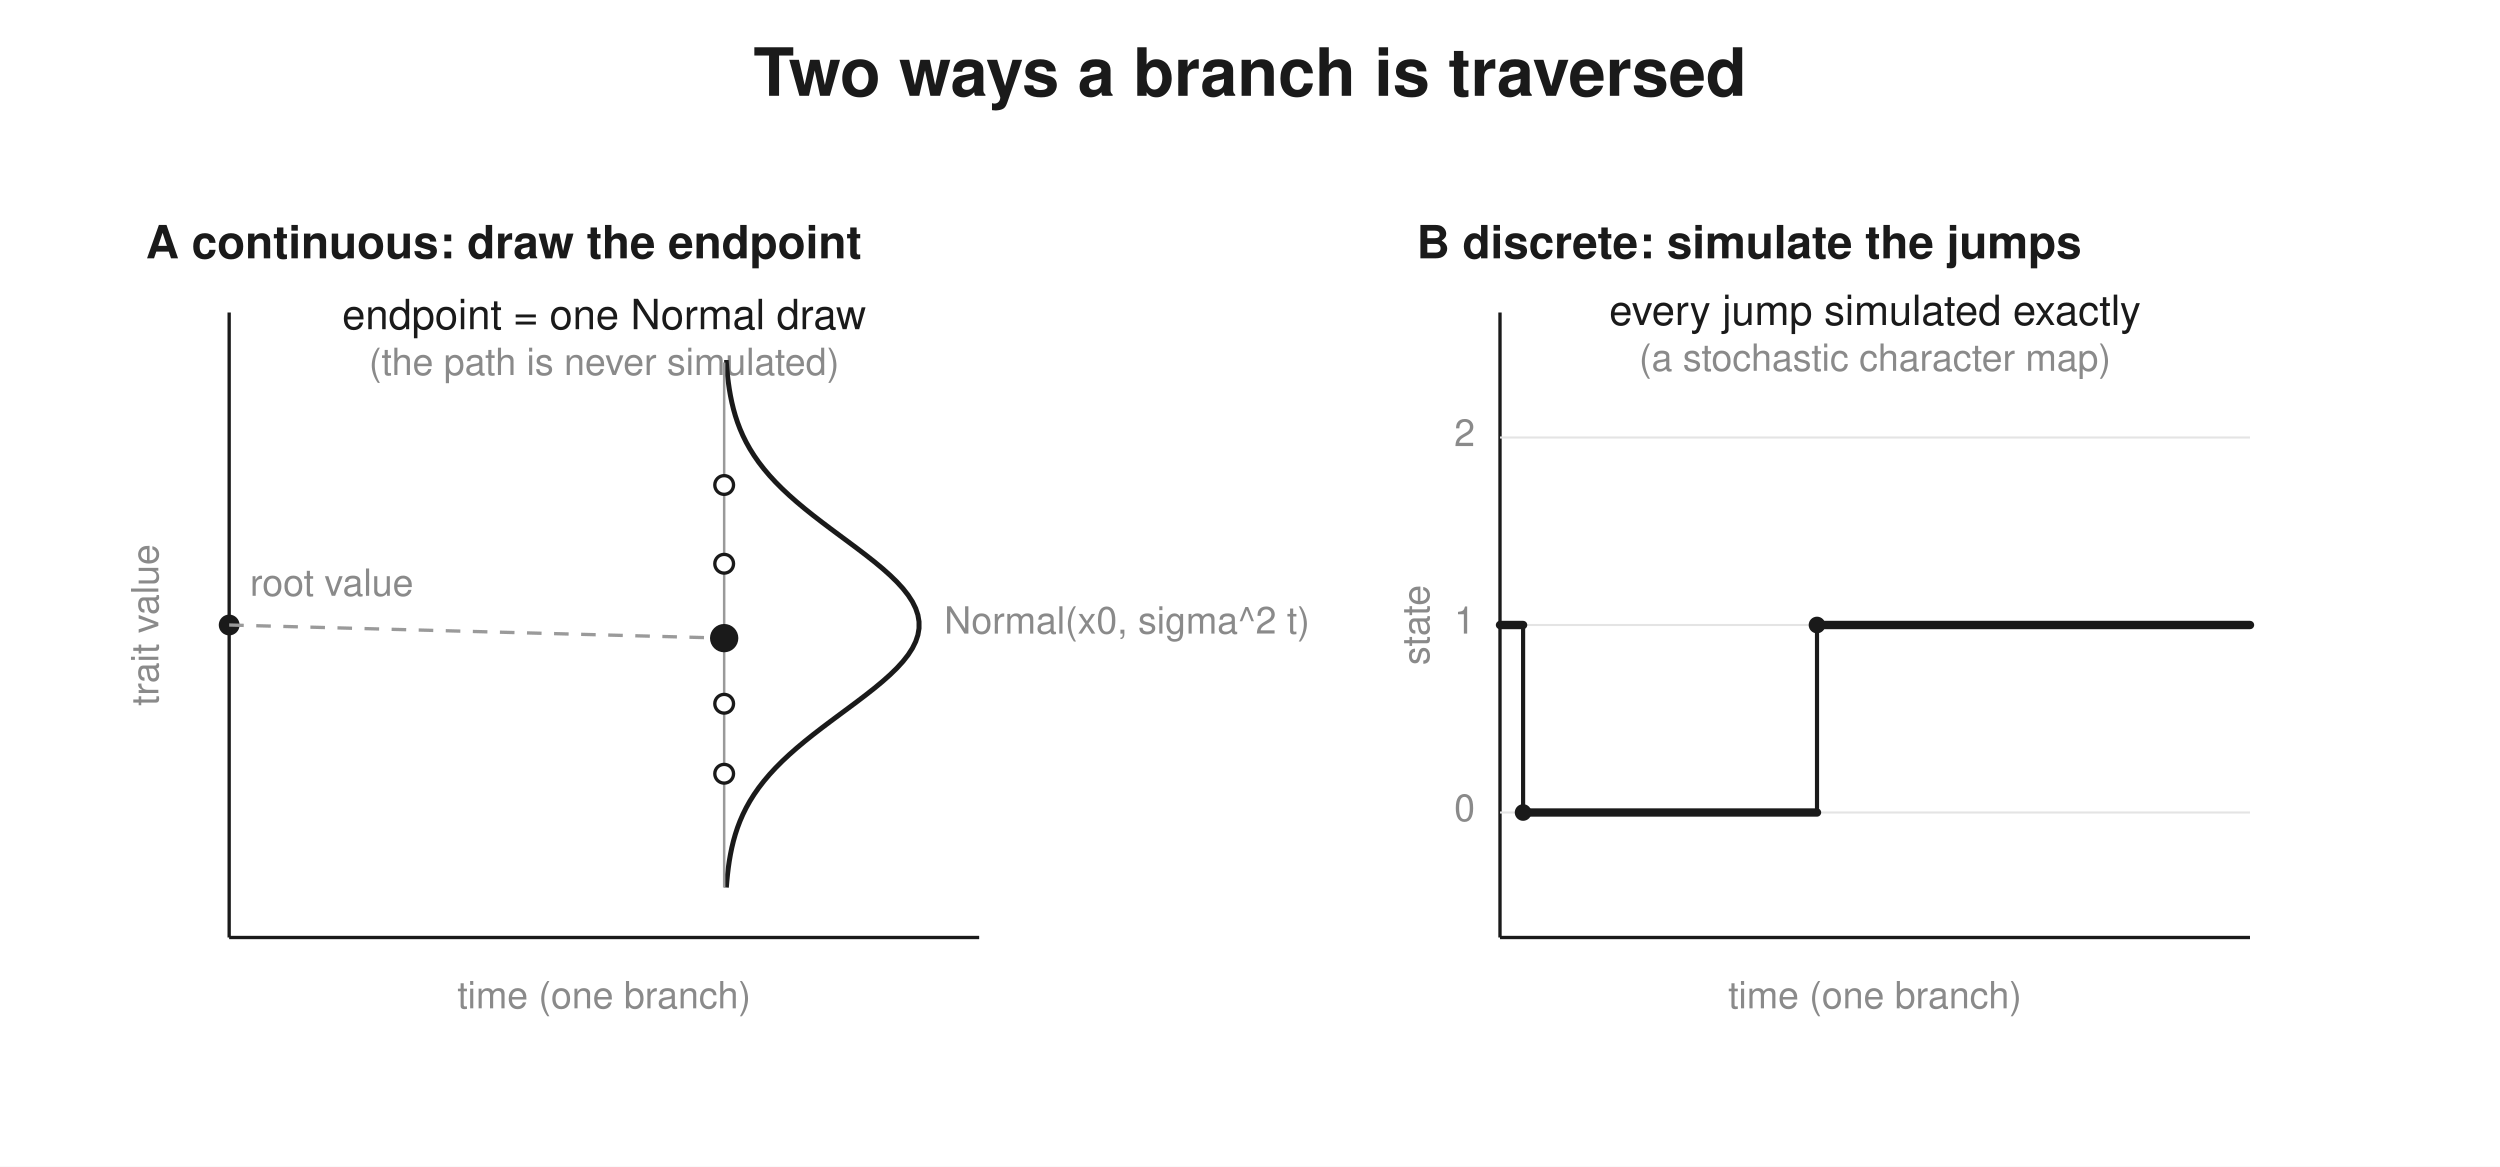
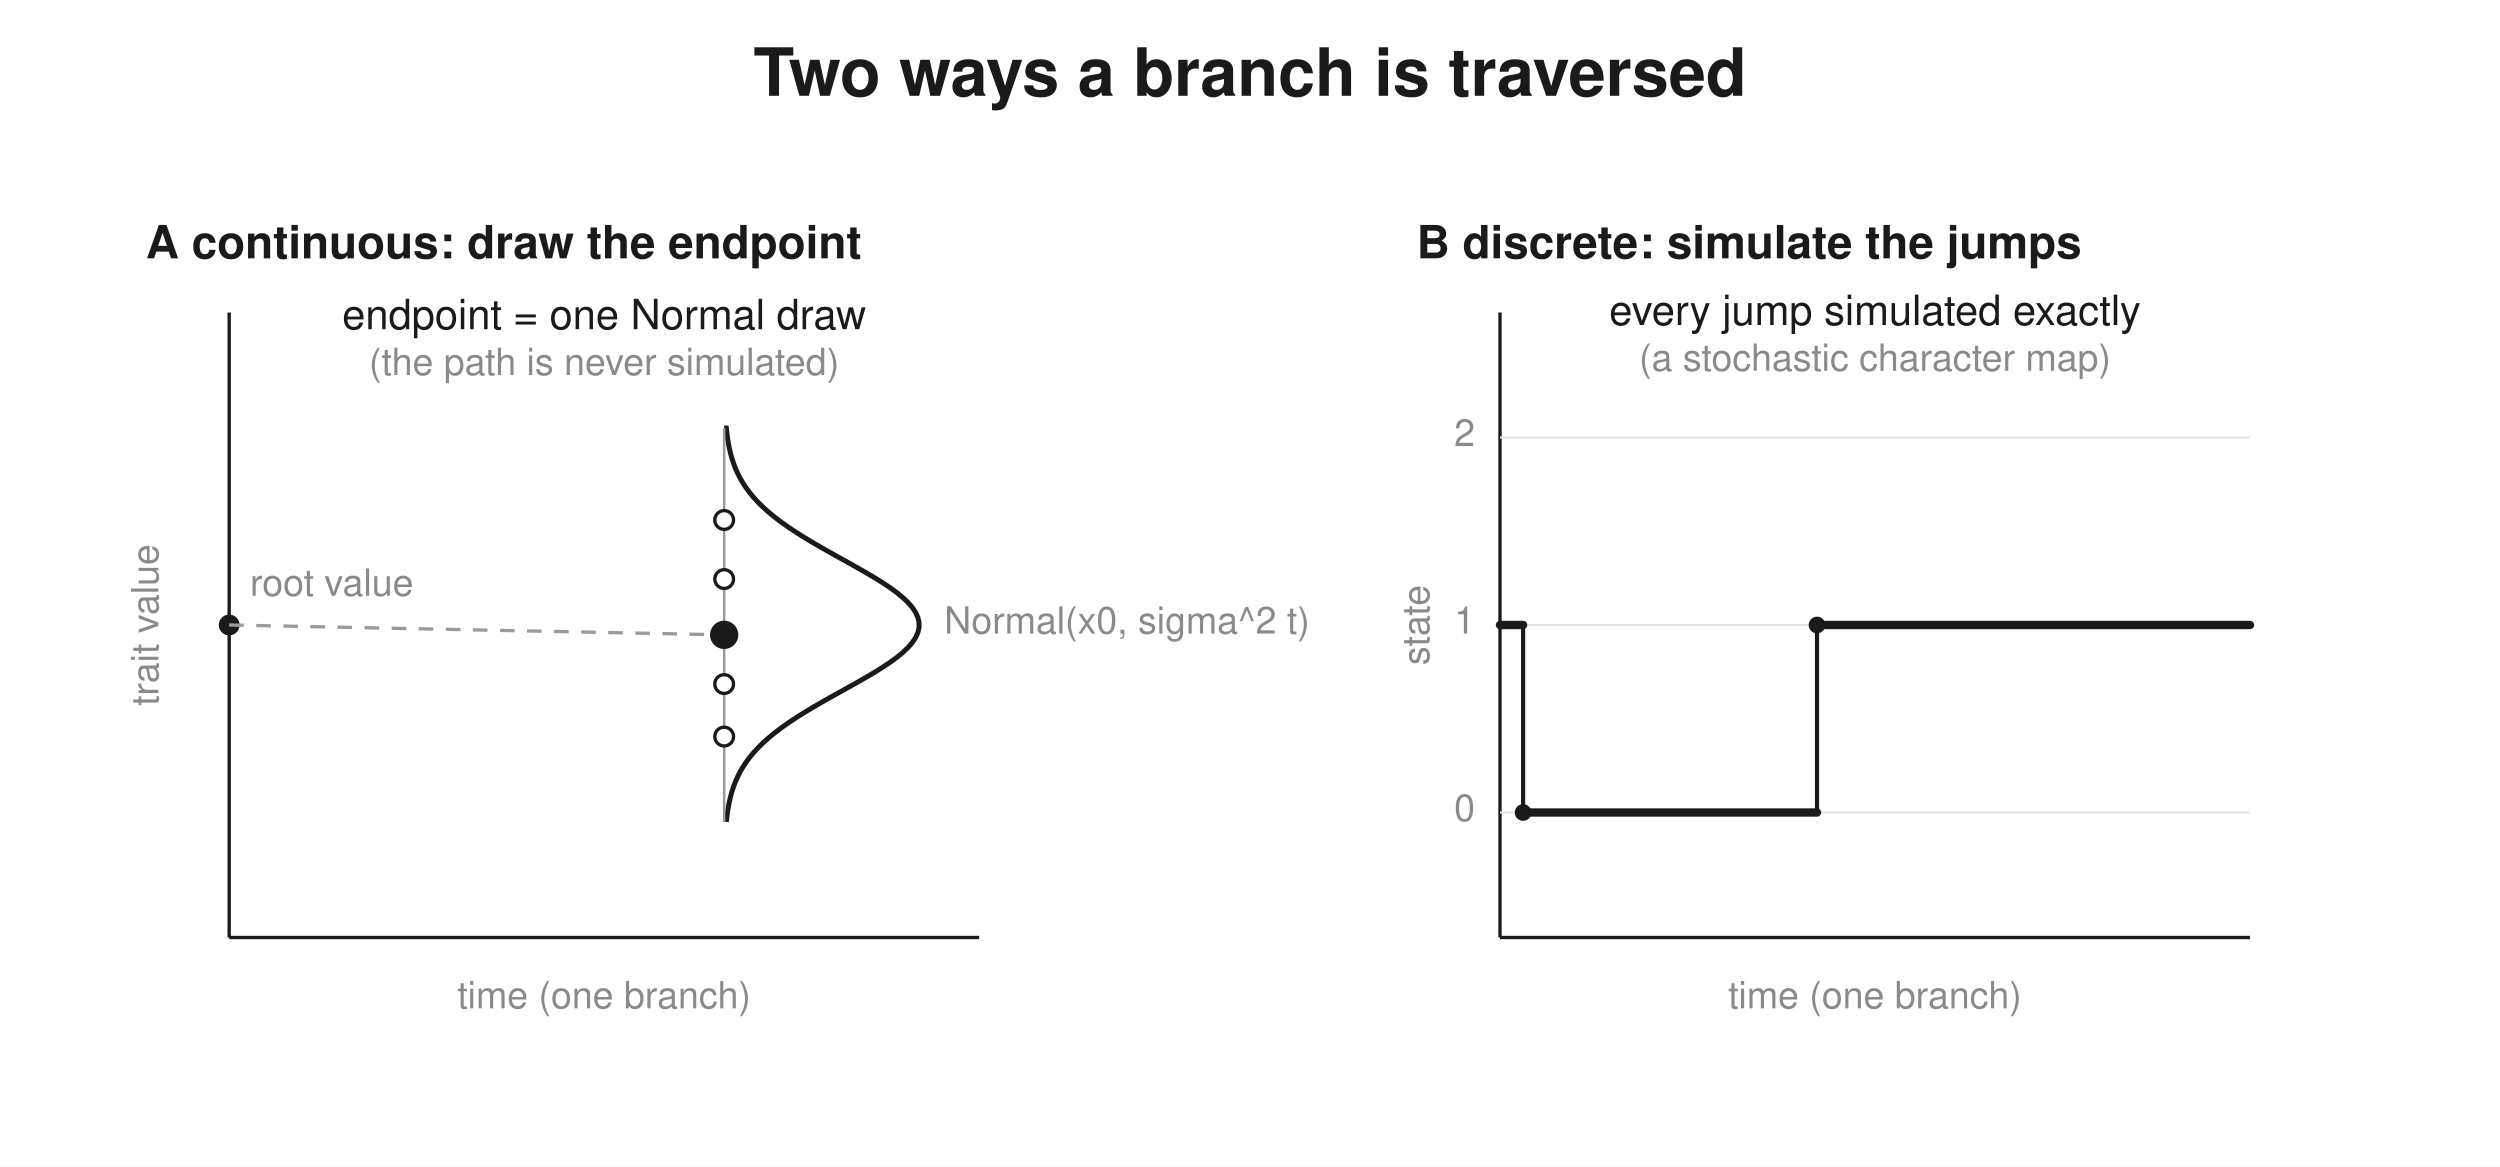
<svg xmlns="http://www.w3.org/2000/svg" width="1200" height="560" viewBox="0 0 1200 560">
  <defs>
</defs>
  <rect x="0" y="0" width="1200" height="560" fill="white" />
  <text x="600.0" y="46" font-size="32" font-family="Helvetica" text-anchor="middle" font-weight="bold" fill="#1a1a1a">Two ways a branch is traversed</text>
  <text x="70" y="124" font-size="22" font-family="Helvetica" text-anchor="start" fill="#1a1a1a" font-weight="bold">A   continuous: draw the endpoint</text>
  <path d="M110,450 L110,150" stroke="#1a1a1a" stroke-width="1.6" />
  <path d="M110,450 L470,450" stroke="#1a1a1a" stroke-width="1.6" />
  <text x="290.0" y="484" font-size="18" font-family="Helvetica" text-anchor="middle" fill="#8a8a8a">time (one branch)</text>
  <text x="76" y="300.0" font-size="18" font-family="Helvetica" text-anchor="middle" fill="#8a8a8a" transform="rotate(-90, 76, 300.0)">trait value</text>
  <circle cx="110" cy="300.0" r="5" fill="#1a1a1a" />
  <text x="120" y="286.0" font-size="18" font-family="Helvetica" text-anchor="start" fill="#8a8a8a">root value</text>
  <text x="290.0" y="158" font-size="20" font-family="Helvetica" text-anchor="middle" fill="#1a1a1a">endpoint = one Normal draw</text>
  <text x="290.0" y="180" font-size="18" font-family="Helvetica" text-anchor="middle" fill="#8a8a8a">(the path is never simulated)</text>
-   <path d="M347.6,174 L348.64,174 L348.902,177.19 L349.221,180.38 L349.607,183.57 L350.07,186.759 L350.623,189.949 L351.278,193.139 L352.049,196.329 L352.951,199.519 L353.998,202.709 L355.207,205.899 L356.592,209.089 L358.169,212.278 L359.95,215.468 L361.948,218.658 L364.174,221.848 L366.635,225.038 L369.335,228.228 L372.276,231.418 L375.454,234.608 L378.86,237.797 L382.481,240.987 L386.297,244.177 L390.284,247.367 L394.411,250.557 L398.641,253.747 L402.934,256.937 L407.243,260.127 L411.518,263.316 L415.705,266.506 L419.749,269.696 L423.594,272.886 L427.183,276.076 L430.462,279.266 L433.38,282.456 L435.89,285.646 L437.951,288.835 L439.528,292.025 L440.595,295.215 L441.133,298.405 L441.133,301.595 L440.595,304.785 L439.528,307.975 L437.951,311.165 L435.89,314.354 L433.38,317.544 L430.462,320.734 L427.183,323.924 L423.594,327.114 L419.749,330.304 L415.705,333.494 L411.518,336.684 L407.243,339.873 L402.934,343.063 L398.641,346.253 L394.411,349.443 L390.284,352.633 L386.297,355.823 L382.481,359.013 L378.86,362.203 L375.454,365.392 L372.276,368.582 L369.335,371.772 L366.635,374.962 L364.174,378.152 L361.948,381.342 L359.95,384.532 L358.169,387.722 L356.592,390.911 L355.207,394.101 L353.998,397.291 L352.951,400.481 L352.049,403.671 L351.278,406.861 L350.623,410.051 L350.07,413.241 L349.607,416.43 L349.221,419.62 L348.902,422.81 L348.64,426.0" fill="none" stroke="#1a1a1a" stroke-width="2.4" />
-   <path d="M347.6,174 L347.6,426.0" stroke="#9a9a9a" stroke-width="1.2" />
-   <path d="M110,300.0 L347.6,306.3" stroke="#9a9a9a" stroke-width="1.6" stroke-dasharray="7,6" />
-   <circle cx="347.6" cy="232.8" r="4.5" fill="white" stroke="#1a1a1a" stroke-width="1.6" />
-   <circle cx="347.6" cy="270.6" r="4.5" fill="white" stroke="#1a1a1a" stroke-width="1.6" />
-   <circle cx="347.6" cy="306.3" r="4.5" fill="white" stroke="#1a1a1a" stroke-width="1.6" />
-   <circle cx="347.6" cy="337.8" r="4.5" fill="white" stroke="#1a1a1a" stroke-width="1.6" />
-   <circle cx="347.6" cy="371.4" r="4.5" fill="white" stroke="#1a1a1a" stroke-width="1.6" />
-   <circle cx="347.6" cy="306.3" r="6.0" fill="#1a1a1a" stroke="#1a1a1a" stroke-width="1.6" />
+   <path d="M347.6,205.5 L348.64,205.5 L348.902,207.892 L349.221,210.285 L349.607,212.677 L350.07,215.07 L350.623,217.462 L351.278,219.854 L352.049,222.247 L352.951,224.639 L353.998,227.032 L355.207,229.424 L356.592,231.816 L358.169,234.209 L359.95,236.601 L361.948,238.994 L364.174,241.386 L366.635,243.778 L369.335,246.171 L372.276,248.563 L375.454,250.956 L378.86,253.348 L382.481,255.741 L386.297,258.133 L390.284,260.525 L394.411,262.918 L398.641,265.31 L402.934,267.703 L407.243,270.095 L411.518,272.487 L415.705,274.88 L419.749,277.272 L423.594,279.665 L427.183,282.057 L430.462,284.449 L433.38,286.842 L435.89,289.234 L437.951,291.627 L439.528,294.019 L440.595,296.411 L441.133,298.804 L441.133,301.196 L440.595,303.589 L439.528,305.981 L437.951,308.373 L435.89,310.766 L433.38,313.158 L430.462,315.551 L427.183,317.943 L423.594,320.335 L419.749,322.728 L415.705,325.12 L411.518,327.513 L407.243,329.905 L402.934,332.297 L398.641,334.69 L394.411,337.082 L390.284,339.475 L386.297,341.867 L382.481,344.259 L378.86,346.652 L375.454,349.044 L372.276,351.437 L369.335,353.829 L366.635,356.222 L364.174,358.614 L361.948,361.006 L359.95,363.399 L358.169,365.791 L356.592,368.184 L355.207,370.576 L353.998,372.968 L352.951,375.361 L352.049,377.753 L351.278,380.146 L350.623,382.538 L350.07,384.93 L349.607,387.323 L349.221,389.715 L348.902,392.108 L348.64,394.5" fill="none" stroke="#1a1a1a" stroke-width="2.4" />
+   <path d="M347.6,205.5 L347.6,394.5" stroke="#9a9a9a" stroke-width="1.2" />
+   <path d="M110,300.0 L347.6,304.725" stroke="#9a9a9a" stroke-width="1.6" stroke-dasharray="7,6" />
+   <circle cx="347.6" cy="249.6" r="4.5" fill="white" stroke="#1a1a1a" stroke-width="1.6" />
+   <circle cx="347.6" cy="277.95" r="4.5" fill="white" stroke="#1a1a1a" stroke-width="1.6" />
+   <circle cx="347.6" cy="304.725" r="4.5" fill="white" stroke="#1a1a1a" stroke-width="1.6" />
+   <circle cx="347.6" cy="328.35" r="4.5" fill="white" stroke="#1a1a1a" stroke-width="1.6" />
+   <circle cx="347.6" cy="353.55" r="4.5" fill="white" stroke="#1a1a1a" stroke-width="1.6" />
+   <circle cx="347.6" cy="304.725" r="6.0" fill="#1a1a1a" stroke="#1a1a1a" stroke-width="1.6" />
  <text x="453.2" y="300.0" font-size="18" font-family="Helvetica" text-anchor="start" dominant-baseline="central" fill="#8a8a8a">Normal(x0, sigma^2 t)</text>
  <text x="680" y="124" font-size="22" font-family="Helvetica" text-anchor="start" fill="#1a1a1a" font-weight="bold">B   discrete: simulate the jumps</text>
  <path d="M720,450 L720,150" stroke="#1a1a1a" stroke-width="1.6" />
  <path d="M720,450 L1080,450" stroke="#1a1a1a" stroke-width="1.6" />
  <text x="900.0" y="484" font-size="18" font-family="Helvetica" text-anchor="middle" fill="#8a8a8a">time (one branch)</text>
  <text x="686" y="300.0" font-size="18" font-family="Helvetica" text-anchor="middle" fill="#8a8a8a" transform="rotate(-90, 686, 300.0)">state</text>
  <path d="M720,390.0 L1080,390.0" stroke="#e4e4e4" stroke-width="1.0" />
  <text x="708" y="390.0" font-size="18" font-family="Helvetica" text-anchor="end" dominant-baseline="central" fill="#8a8a8a">0</text>
  <path d="M720,300.0 L1080,300.0" stroke="#e4e4e4" stroke-width="1.0" />
  <text x="708" y="300.0" font-size="18" font-family="Helvetica" text-anchor="end" dominant-baseline="central" fill="#8a8a8a">1</text>
  <path d="M720,210.0 L1080,210.0" stroke="#e4e4e4" stroke-width="1.0" />
  <text x="708" y="210.0" font-size="18" font-family="Helvetica" text-anchor="end" dominant-baseline="central" fill="#8a8a8a">2</text>
  <path d="M720.0,300.0 L731.089,300.0" stroke="#1a1a1a" stroke-width="4.0" stroke-linecap="round" />
  <path d="M731.089,390.0 L872.163,390.0" stroke="#1a1a1a" stroke-width="4.0" stroke-linecap="round" />
  <path d="M731.089,300.0 L731.089,390.0" stroke="#1a1a1a" stroke-width="2.0" />
  <circle cx="731.089" cy="390.0" r="4.0" fill="#1a1a1a" />
  <path d="M872.163,300.0 L1080.0,300.0" stroke="#1a1a1a" stroke-width="4.0" stroke-linecap="round" />
  <path d="M872.163,390.0 L872.163,300.0" stroke="#1a1a1a" stroke-width="2.0" />
  <circle cx="872.163" cy="300.0" r="4.0" fill="#1a1a1a" />
  <text x="900.0" y="156" font-size="20" font-family="Helvetica" text-anchor="middle" fill="#1a1a1a">every jump simulated exactly</text>
  <text x="900.0" y="178" font-size="18" font-family="Helvetica" text-anchor="middle" fill="#8a8a8a">(a stochastic character map)</text>
</svg>
